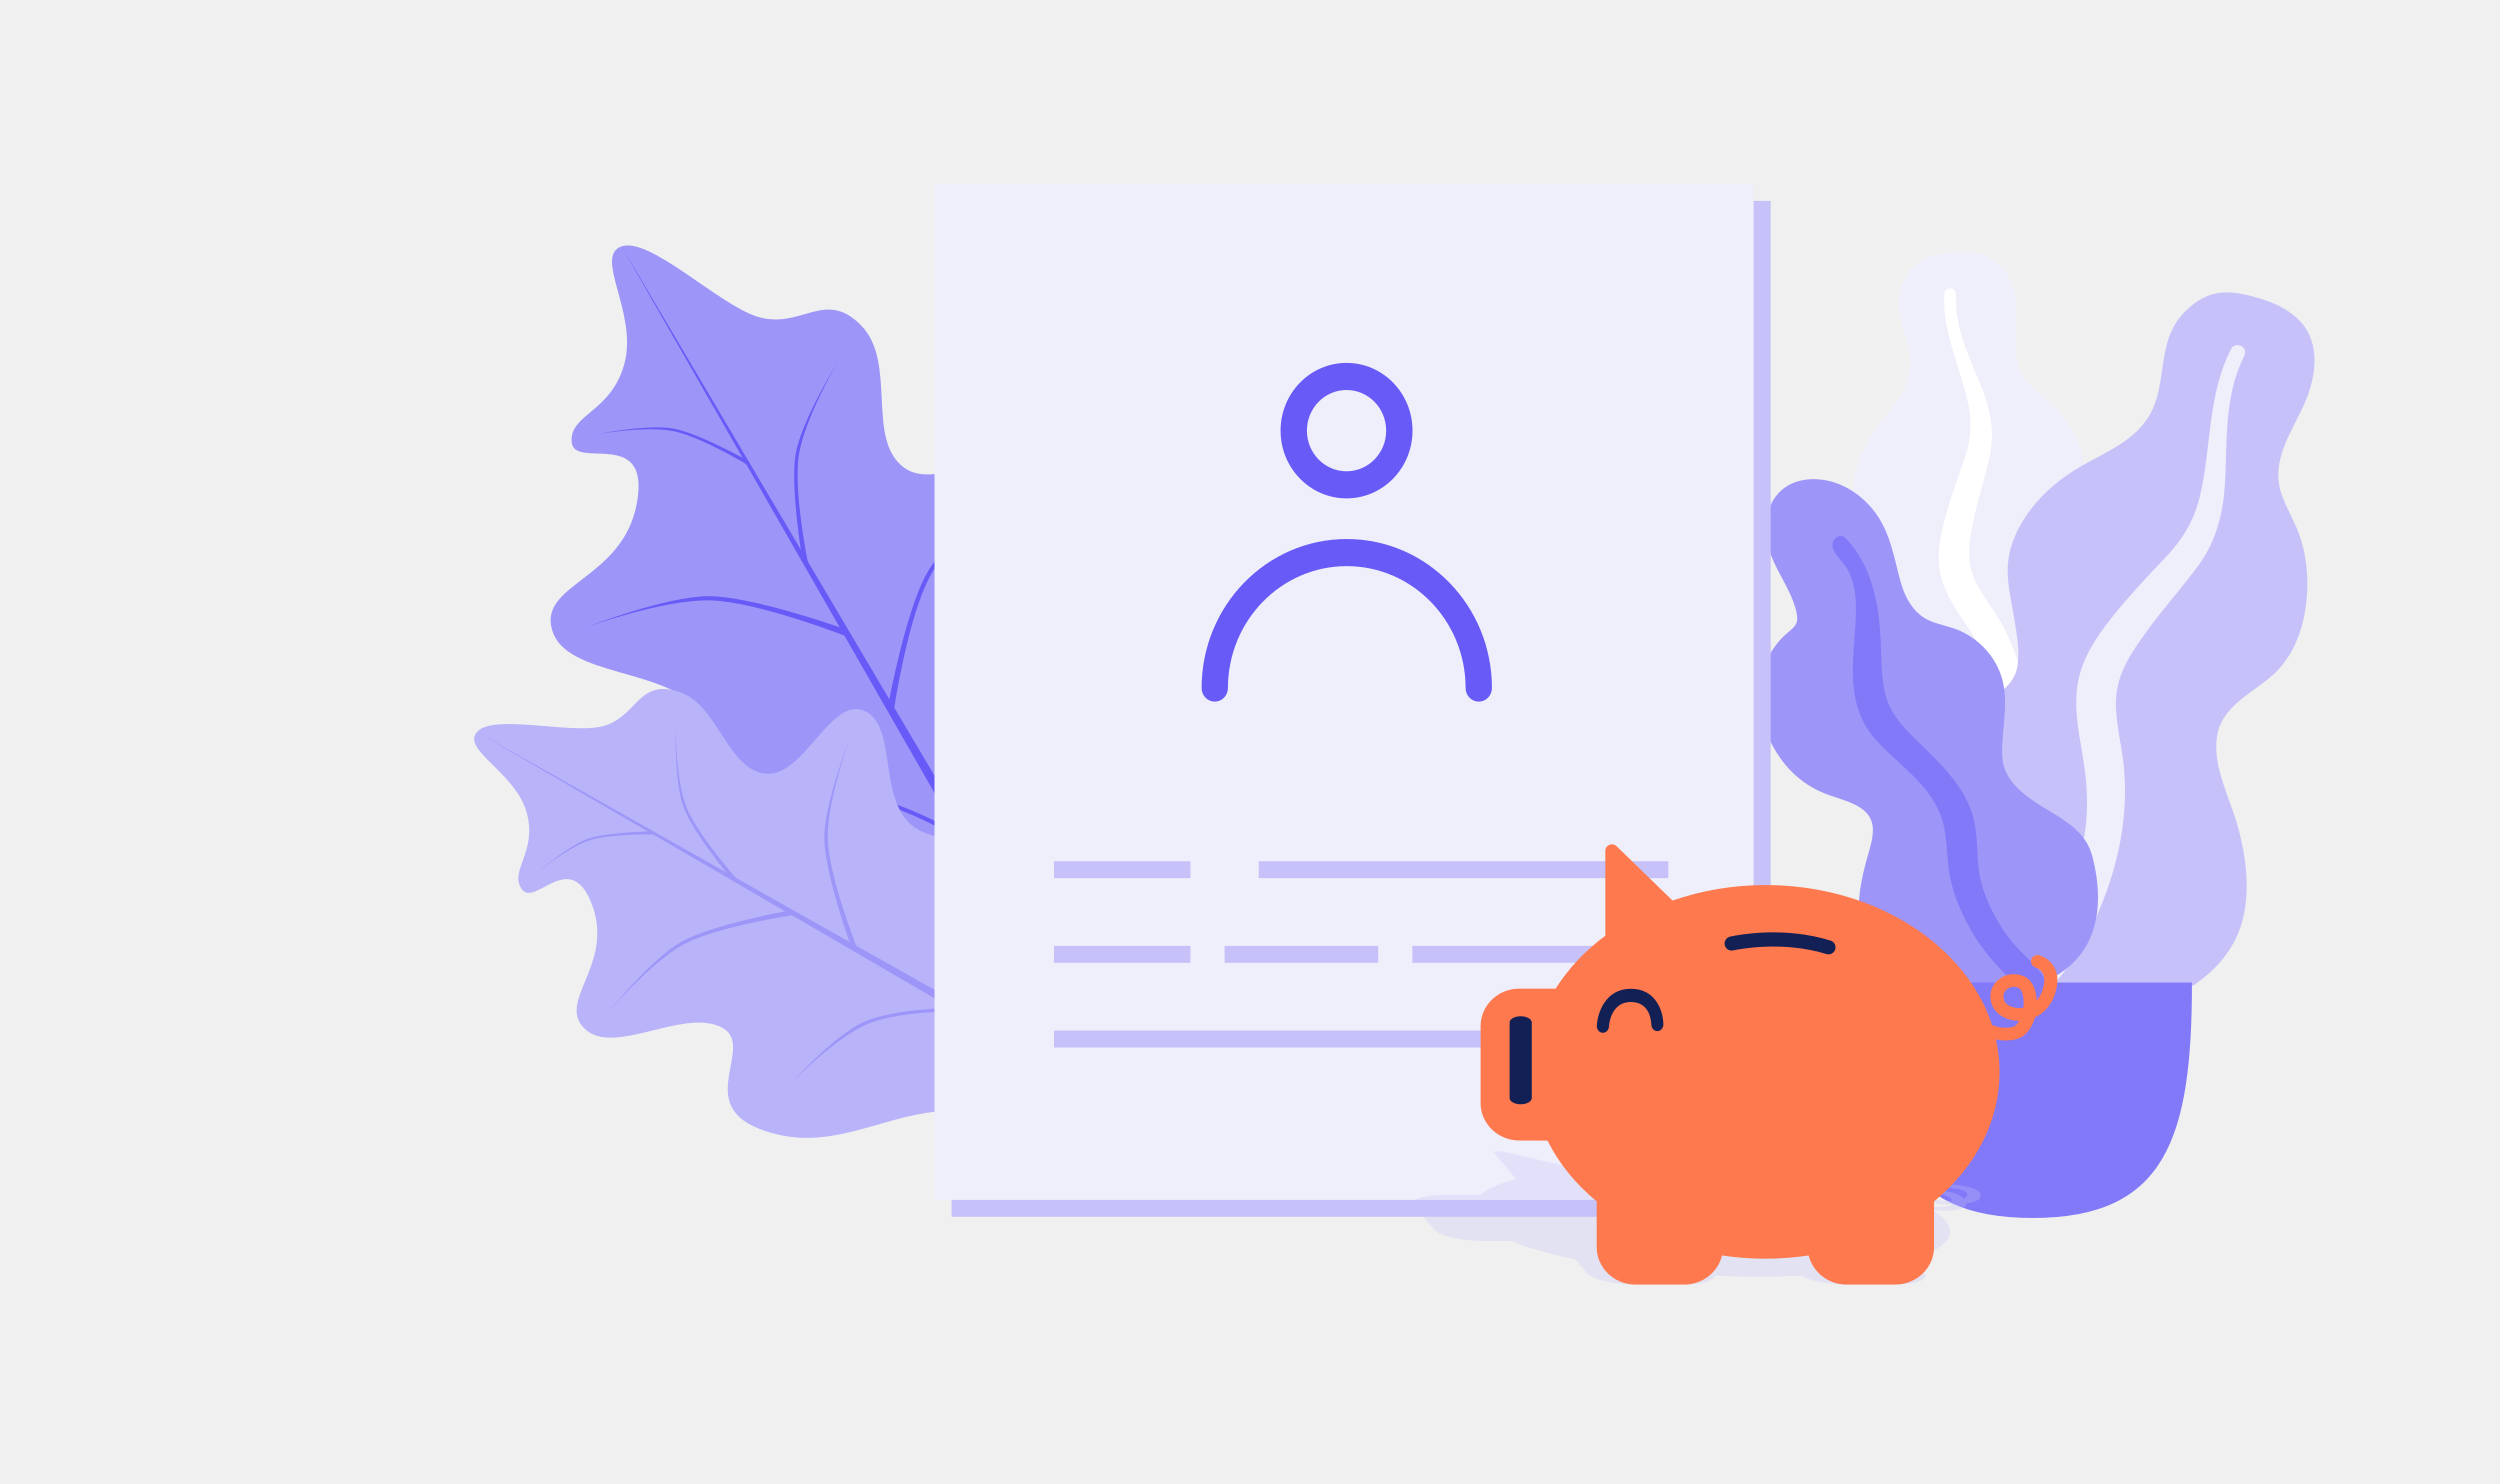
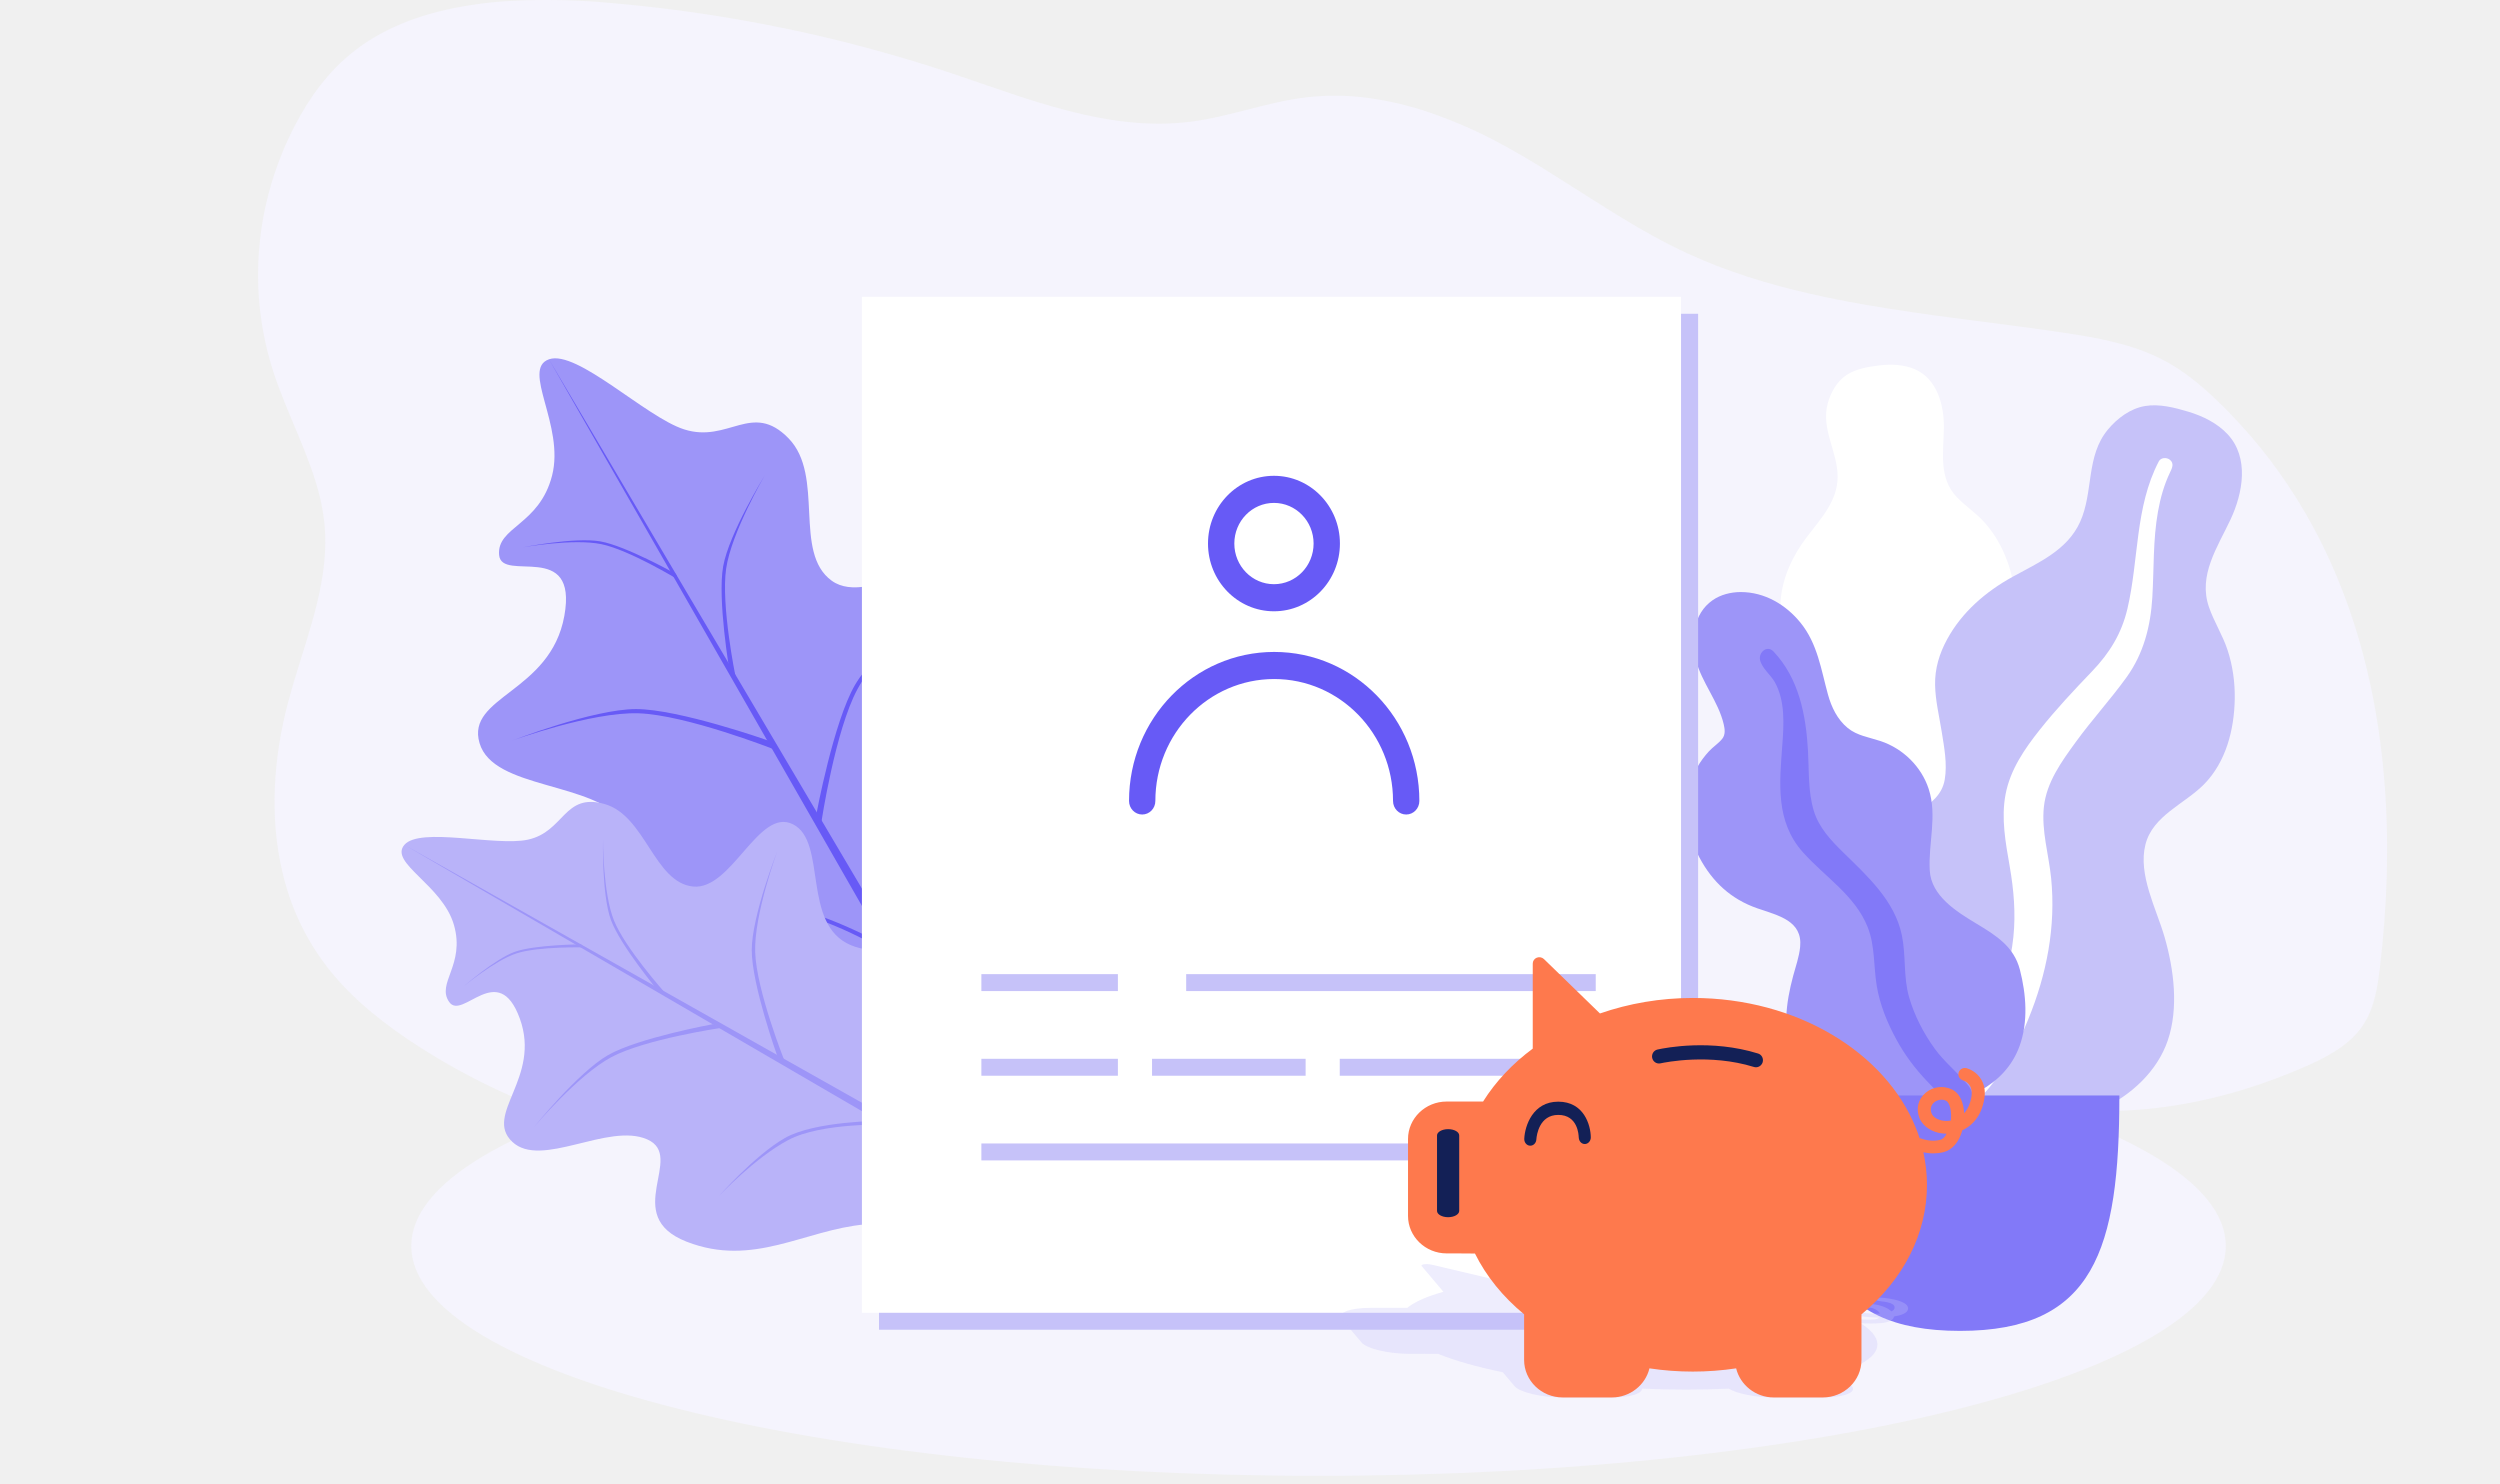
<svg xmlns="http://www.w3.org/2000/svg" width="310" height="184" viewBox="0 0 310 184" fill="none">
-   <path d="M242.046 31.311C243.497 31.135 245.046 31.197 246.396 31.766C249.265 32.977 250.081 36.346 250.042 39.084C249.999 42.031 249.369 45.25 251.624 47.624C252.661 48.716 253.95 49.551 254.968 50.663C256.055 51.851 256.909 53.211 257.54 54.67C258.7 57.352 259.27 60.505 258.209 63.317C257.275 65.793 254.925 68.029 255.433 70.844C255.962 73.782 258.943 76.028 260.806 78.216C262.915 80.692 264.856 83.856 265.175 87.103C265.481 90.215 264.118 93.362 262.026 95.715C257.846 100.415 251.563 102.719 245.228 102.705C242.539 102.699 239.493 102.578 237.172 101.142C236.455 100.698 236.076 100.2 235.65 99.507C235.268 98.887 234.763 98.483 234.178 98.043C232.893 97.079 231.966 95.778 231.374 94.322C229.075 88.668 230.912 81.672 234.13 76.651C234.893 75.462 235.517 74.317 235.146 72.899C234.76 71.419 233.81 70.084 232.97 68.811C232.139 67.554 231.191 66.354 230.542 64.995C229.863 63.57 229.671 62.079 229.791 60.52C230.017 57.592 231.289 54.89 233.09 52.535C234.824 50.267 236.861 48.097 236.866 45.125C236.871 41.975 234.751 39.173 235.654 35.97C236.028 34.644 236.779 33.284 237.989 32.489C239.149 31.726 240.682 31.477 242.046 31.311Z" fill="#EFEEFB" />
-   <path d="M241.101 36.347C241.128 35.924 241.633 35.67 242.03 35.781C242.554 35.926 242.544 36.412 242.53 36.845C242.487 38.175 242.681 39.468 243.003 40.759C243.672 43.443 244.908 45.916 245.888 48.495C246.866 51.071 247.326 53.73 246.752 56.456C246.21 59.026 245.36 61.53 244.806 64.103C244.318 66.372 243.799 68.763 244.542 71.026C245.258 73.203 246.839 74.977 247.978 76.945C250.336 81.019 251.382 85.538 251.522 90.189C251.586 92.349 251.528 94.528 251.024 96.646C250.734 97.866 250.344 99.514 249.292 100.356C248.807 100.745 247.977 100.879 247.569 100.304C247.186 99.764 247.522 98.93 247.644 98.355C248.171 95.866 248.277 93.323 248.151 90.796C248.028 88.349 247.737 85.905 246.962 83.568C246.243 81.398 245.15 79.45 243.863 77.552C242.552 75.619 241.19 73.681 240.648 71.389C240.098 69.062 240.545 66.694 241.143 64.411C241.775 61.997 242.603 59.652 243.459 57.303C244.293 55.014 244.589 52.848 244.128 50.452C243.219 45.719 240.783 41.276 241.101 36.347Z" fill="white" />
-   <path d="M280.36 37.054C282.156 37.596 283.939 38.47 285.22 39.841C287.941 42.756 287.106 47.161 285.604 50.379C283.986 53.842 281.535 57.324 282.917 61.297C283.552 63.124 284.62 64.779 285.222 66.62C285.866 68.587 286.144 70.636 286.108 72.689C286.043 76.459 285.033 80.482 282.293 83.26C279.88 85.706 275.935 87.135 275.033 90.727C274.092 94.475 276.393 98.671 277.415 102.222C278.571 106.24 279.165 110.987 277.812 114.992C276.515 118.83 273.243 121.847 269.538 123.548C262.135 126.946 253.54 126.423 246.117 123.131C242.966 121.733 239.458 120.016 237.5 117.118C236.895 116.222 236.716 115.437 236.584 114.398C236.466 113.466 236.088 112.727 235.636 111.906C234.643 110.1 234.246 108.083 234.326 106.055C234.638 98.18 240.514 90.857 246.959 86.582C248.486 85.569 249.827 84.538 250.147 82.67C250.481 80.719 250.076 78.649 249.768 76.71C249.463 74.794 248.989 72.885 248.951 70.942C248.911 68.906 249.48 67.043 250.45 65.262C252.272 61.916 255.201 59.378 258.566 57.524C261.807 55.738 265.35 54.224 266.936 50.712C268.618 46.99 267.622 42.58 270.385 39.26C271.528 37.885 273.133 36.664 274.975 36.349C276.742 36.047 278.671 36.544 280.36 37.054Z" fill="#C6C2F9" />
-   <path d="M276.693 43.209C276.947 42.722 277.672 42.685 278.078 43.023C278.613 43.468 278.346 44.038 278.101 44.543C277.351 46.097 276.896 47.729 276.592 49.425C275.959 52.952 276.102 56.525 275.888 60.088C275.675 63.649 274.81 67.038 272.702 69.967C270.715 72.728 268.401 75.25 266.397 78.009C264.631 80.441 262.763 83.003 262.44 86.07C262.129 89.021 263.043 91.945 263.338 94.869C263.947 100.921 262.789 106.818 260.501 112.398C259.439 114.99 258.222 117.54 256.516 119.786C255.533 121.079 254.209 122.828 252.535 123.278C251.763 123.485 250.723 123.212 250.548 122.318C250.385 121.48 251.218 120.666 251.663 120.049C253.591 117.376 255.055 114.42 256.239 111.362C257.386 108.4 258.334 105.354 258.659 102.183C258.961 99.239 258.71 96.362 258.206 93.445C257.692 90.472 257.12 87.468 257.695 84.472C258.278 81.429 260.049 78.858 261.951 76.466C263.962 73.936 266.167 71.59 268.406 69.254C270.588 66.978 272.075 64.567 272.799 61.49C274.23 55.411 273.724 48.881 276.693 43.209Z" fill="#EFEEFB" />
-   <path d="M224.846 59.414C227.832 59.414 230.457 60.987 232.266 63.218C234.383 65.831 234.811 69.022 235.671 72.136C236.099 73.685 236.834 75.224 238.124 76.276C239.297 77.234 240.786 77.425 242.19 77.893C244.996 78.828 247.261 81.08 248.156 83.828C249.248 87.18 248.091 90.56 248.29 93.957C248.473 97.077 251.569 99.023 254.059 100.519C256.515 101.993 258.727 103.374 259.467 106.247C260.251 109.294 260.514 112.694 259.428 115.704C257.619 120.716 252.326 122.923 247.211 123.265C242.57 123.575 236.733 123.088 233.247 119.74C231.161 117.736 230.406 114.934 230.5 112.146C230.558 110.413 230.904 108.695 231.35 107.02C231.667 105.833 232.095 104.65 232.217 103.424C232.541 100.159 229.505 99.532 226.92 98.636C223.636 97.497 221.337 95.346 219.739 92.348C218.25 89.558 217.625 86.425 218.518 83.352C218.973 81.783 219.8 80.36 220.922 79.149C221.415 78.616 222.111 78.172 222.556 77.612C222.972 77.089 222.882 76.412 222.738 75.799C222.076 72.971 220.011 70.628 219.273 67.805C218.606 65.256 219 62.084 221.345 60.44C222.358 59.729 223.608 59.422 224.846 59.414Z" fill="#9D95F8" />
-   <path d="M228.913 66.784C232.078 70.134 232.938 74.679 233.191 79.085C233.332 81.555 233.185 84.16 233.915 86.556C234.54 88.607 236.005 90.175 237.515 91.656C240.555 94.639 243.945 97.671 244.834 101.987C245.356 104.521 245.004 107.137 245.725 109.642C246.38 111.919 247.534 114.157 248.938 116.08C250.068 117.628 251.54 118.814 252.776 120.257C253.153 120.698 253.693 121.347 253.537 121.969C253.355 122.697 252.421 122.928 251.759 122.813C250.214 122.546 248.914 121.081 247.904 120.015C246.427 118.457 245.172 116.781 244.152 114.901C243.019 112.813 242.107 110.598 241.718 108.256C241.314 105.826 241.515 103.293 240.592 100.961C239.038 97.037 235.27 94.722 232.546 91.663C229.152 87.852 229.658 83.109 230.005 78.421C230.196 75.845 230.386 72.936 229.076 70.584C228.576 69.686 227.461 68.849 227.246 67.828C227.049 66.893 228.124 65.948 228.913 66.784Z" fill="#8279F8" />
-   <path d="M232.289 121.834C232.289 140.992 235.436 151.03 252.046 151.03C268.656 151.03 271.802 140.992 271.802 121.834H232.289Z" fill="#8279F8" />
-   <path d="M133.528 124.541C138.768 113.019 143.596 91.512 142.352 84.567C141.109 77.623 133.613 84.354 128.585 77.829C123.557 71.303 133.423 62.363 130.229 57.386C127.034 52.41 116.965 61.519 112.128 58.005C107.292 54.492 111.312 44.998 106.778 40.35C102.245 35.703 99.324 41.001 93.825 39.24C89.062 37.714 80.555 29.337 77.078 30.552C73.6 31.767 79.04 38.764 77.461 44.958C75.881 51.152 70.585 51.312 70.89 54.816C71.195 58.321 80.697 52.849 78.978 62.371C77.259 71.893 66.75 72.327 68.464 78.144C70.178 83.962 82.691 82.83 86.551 88.078C90.411 93.325 77.044 96.128 83.888 104.653C90.733 113.178 100.446 112.03 108.903 115.917C116.281 119.309 121.011 125.078 130.885 126.055C131.515 126.117 133.261 125.128 133.528 124.541Z" fill="#9D95F8" />
-   <path d="M136.269 88.073C136.269 88.073 130.369 93.498 127.606 98.619C124.843 103.741 125.769 113.631 125.769 113.631L125.16 112.584C125.16 112.584 124.641 102.663 127.301 98.096C129.962 93.529 136.269 88.073 136.269 88.073Z" fill="#675AF6" />
-   <path d="M91.672 101.058C91.672 101.058 99.358 98.7 105.209 98.887C111.06 99.073 119.758 104.511 119.758 104.511L119.149 103.464C119.149 103.464 110.221 98.361 104.905 98.363C99.588 98.366 91.672 101.058 91.672 101.058Z" fill="#675AF6" />
-   <path d="M126.102 59.698C126.102 59.698 118.087 66.334 115.325 71.456C112.562 76.577 110.845 87.981 110.845 87.981L110.235 86.934C110.235 86.934 112.359 75.499 115.02 70.932C117.68 66.365 126.102 59.698 126.102 59.698Z" fill="#675AF6" />
-   <path d="M72.519 77.831C72.519 77.831 82.319 74.262 88.171 74.449C94.022 74.635 104.834 78.862 104.834 78.862L104.224 77.815C104.224 77.815 93.182 73.922 87.866 73.925C82.55 73.928 72.519 77.831 72.519 77.831Z" fill="#675AF6" />
-   <path d="M103.815 44.979C103.815 44.979 99.693 52.011 99.04 56.526C98.387 61.041 100.21 69.913 100.21 69.913L99.477 69.302C99.477 69.302 97.946 60.299 98.673 56.22C99.401 52.142 103.815 44.979 103.815 44.979Z" fill="#675AF6" />
-   <path d="M73.856 53.864C73.856 53.864 80.093 52.754 83.571 53.477C87.049 54.2 93.062 57.858 93.062 57.858L92.809 57.168C92.809 57.168 86.622 53.686 83.445 53.132C80.266 52.578 73.856 53.864 73.856 53.864Z" fill="#675AF6" />
-   <path d="M77.07 30.556L143.636 143.126L142.05 144.034L77.07 30.556Z" fill="#675AF6" />
-   <path d="M137.061 133.979C136.035 123.796 130.646 106.78 126.942 102.411C123.237 98.041 120.728 105.771 114.541 103.215C108.354 100.66 111.624 90.43 107.354 88.224C103.085 86.018 99.741 96.448 94.917 95.928C90.093 95.407 89.039 87.137 83.965 85.699C78.891 84.261 79.004 89.149 74.431 90.123C70.469 90.966 61.088 88.509 59.146 90.758C57.204 93.006 63.872 95.727 65.291 100.704C66.71 105.68 63.062 107.92 64.706 110.254C66.349 112.589 70.778 104.937 73.457 112.302C76.136 119.668 68.946 124.193 72.521 127.583C76.096 130.973 84.406 125.154 89.253 127.283C94.1 129.411 85.872 136.745 94.148 139.973C102.424 143.2 108.765 138.494 116.28 137.823C122.836 137.237 128.505 139.382 135.826 136.101C136.293 135.892 137.114 134.497 137.061 133.979Z" fill="#B9B3F9" />
-   <path d="M124.106 107.309C124.106 107.309 122.182 113.482 122.334 118.182C122.486 122.882 127.17 129.444 127.17 129.444L126.315 128.955C126.315 128.955 121.905 122.208 121.907 117.937C121.909 113.667 124.106 107.309 124.106 107.309Z" fill="#9D95F8" />
-   <path d="M98.137 134.324C98.137 134.324 102.563 129.584 106.742 127.365C110.92 125.146 119.236 125.465 119.236 125.465L118.381 124.975C118.381 124.975 110.04 124.983 106.315 127.12C102.589 129.257 98.137 134.324 98.137 134.324Z" fill="#9D95F8" />
-   <path d="M105.403 91.499C105.403 91.499 102.491 99.371 102.643 104.071C102.796 108.771 106.244 117.456 106.244 117.456L105.39 116.967C105.39 116.967 102.214 108.097 102.216 103.827C102.219 99.556 105.403 91.499 105.403 91.499Z" fill="#9D95F8" />
-   <path d="M75.235 125.732C75.235 125.732 80.649 119.294 84.828 117.075C89.006 114.856 98.309 113.477 98.309 113.477L97.455 112.987C97.455 112.987 88.126 114.694 84.4 116.831C80.674 118.968 75.235 125.732 75.235 125.732Z" fill="#9D95F8" />
-   <path d="M83.774 90.131C83.774 90.131 83.752 96.717 85.136 100.144C86.521 103.572 91.418 109.06 91.418 109.06L90.654 108.927C90.654 108.927 85.909 103.229 84.755 100.078C83.601 96.926 83.774 90.131 83.774 90.131Z" fill="#9D95F8" />
-   <path d="M66.395 108.393C66.395 108.393 70.315 105.109 73.048 104.22C75.781 103.33 81.489 103.479 81.489 103.479L81.03 103.097C81.03 103.097 75.272 103.141 72.819 104.029C70.365 104.917 66.395 108.393 66.395 108.393Z" fill="#9D95F8" />
-   <path d="M59.141 90.761L151.727 142.946L150.986 144.22L59.141 90.761Z" fill="#9D95F8" />
-   <path fill-rule="evenodd" clip-rule="evenodd" d="M117.996 24.907H219.566V150.886H117.996V24.907Z" fill="#C6C2F9" />
-   <rect x="115.879" y="22.807" width="101.57" height="125.979" fill="#EFEEFB" />
-   <rect x="130.691" y="127.79" width="71.945" height="2.1" fill="#C6C2F9" />
-   <path fill-rule="evenodd" clip-rule="evenodd" d="M175.129 117.291H202.637V119.391H175.129V117.291Z" fill="#C6C2F9" />
-   <rect x="151.852" y="117.291" width="19.044" height="2.1" fill="#C6C2F9" />
-   <rect x="130.691" y="117.291" width="16.928" height="2.1" fill="#C6C2F9" />
-   <rect x="156.086" y="106.793" width="50.785" height="2.1" fill="#C6C2F9" />
-   <rect x="130.691" y="106.793" width="16.928" height="2.1" fill="#C6C2F9" />
-   <path fill-rule="evenodd" clip-rule="evenodd" d="M167 66.84C176.94 66.84 185 75.113 185 85.32C185 86.248 184.269 87 183.368 87C182.467 87 181.736 86.248 181.736 85.32C181.736 76.971 175.14 70.2 167 70.2C158.86 70.2 152.264 76.971 152.264 85.32C152.264 86.248 151.533 87 150.632 87C149.731 87 149 86.248 149 85.32C149 75.113 157.06 66.84 167 66.84Z" fill="#675AF6" />
-   <path fill-rule="evenodd" clip-rule="evenodd" d="M166.971 45C162.455 45 158.792 48.76 158.792 53.4C158.792 58.041 162.455 61.8 166.971 61.8C171.487 61.8 175.15 58.041 175.15 53.4C175.15 48.76 171.487 45 166.971 45ZM166.971 48.36C169.687 48.36 171.886 50.618 171.886 53.4C171.886 56.183 169.687 58.44 166.971 58.44C164.255 58.44 162.056 56.183 162.056 53.4C162.056 50.618 164.255 48.36 166.971 48.36Z" fill="#675AF6" />
-   <path opacity="0.3" fill-rule="evenodd" clip-rule="evenodd" d="M242.422 146.92C242.631 146.938 243.777 147.037 244.658 147.371C245.419 147.658 245.716 148.018 245.566 148.445C245.403 148.858 244.71 149.113 243.843 149.249C243.823 149.686 243.227 149.989 242.194 150.073C241.79 150.104 241.38 150.118 240.975 150.118C240.544 150.118 240.125 150.101 239.715 150.077C240.334 150.474 240.841 150.882 241.192 151.297C242.737 153.125 241.315 154.85 237.182 156.163L238.63 157.876C239.285 158.652 237.67 159.284 235.032 159.284H228.93C226.698 159.284 224.378 158.814 223.356 158.191C219.931 158.354 216.295 158.354 212.604 158.191C212.643 158.814 211.117 159.284 208.878 159.284H202.775C200.138 159.284 197.453 158.652 196.797 157.876L195.349 156.163C192.133 155.497 189.44 154.731 187.324 153.879L185.105 153.874H183.807C181.169 153.874 178.484 153.242 177.829 152.466L175.388 149.579C174.733 148.803 176.348 148.171 178.986 148.171H183.506C184.433 147.414 185.968 146.744 187.985 146.183L185.284 142.987C185.203 142.892 185.332 142.803 185.602 142.768C185.872 142.732 186.237 142.751 186.531 142.82L195.204 144.863C198.472 144.486 202.201 144.281 206.226 144.281C219.154 144.281 231.868 146.333 238.007 149.161C238.284 149.288 238.546 149.414 238.792 149.543C239.565 149.622 240.547 149.679 241.397 149.61C241.693 149.586 241.915 149.502 241.997 149.378C240.666 149.378 239.342 149.204 238.511 148.932C238.376 148.887 238.248 148.841 238.141 148.791C237.38 148.438 237.371 148.073 238.127 147.834C238.838 147.61 240.034 147.564 241.177 147.708C241.214 147.713 241.251 147.717 241.287 147.721C241.34 147.728 241.391 147.734 241.441 147.741C242.456 147.896 243.159 148.247 243.53 148.61C243.711 148.526 243.847 148.419 243.901 148.28C244.006 147.992 243.845 147.753 243.417 147.593C242.988 147.431 242.394 147.381 242.386 147.381C242.248 147.371 242.116 147.35 242.007 147.326C241.739 147.269 241.551 147.18 241.555 147.09C241.56 146.961 241.934 146.884 242.4 146.918C242.406 146.918 242.413 146.919 242.422 146.92ZM240.285 148.101C239.944 148.101 239.653 148.141 239.475 148.198C239.341 148.241 239.08 148.356 239.359 148.542C239.396 148.566 239.442 148.592 239.507 148.621C239.867 148.788 240.741 148.9 241.618 148.9C241.632 148.9 241.647 148.899 241.663 148.899C241.775 148.897 241.932 148.894 242.115 148.883C241.938 148.521 241.39 148.218 240.952 148.151C240.727 148.115 240.512 148.101 240.309 148.101H240.285Z" fill="#C6C2F9" />
-   <path fill-rule="evenodd" clip-rule="evenodd" d="M252.875 118.46C253.069 118.52 254.13 118.848 254.729 119.951C255.249 120.897 255.241 122.086 254.729 123.497C254.218 124.86 253.309 125.703 252.327 126.152C251.938 127.594 251.086 128.595 249.982 128.87C249.552 128.973 249.13 129.02 248.724 129.02C248.294 129.02 247.889 128.965 247.499 128.886C247.783 130.194 247.945 131.541 247.945 132.912C247.945 138.948 245.065 144.645 239.822 148.978V154.636C239.822 157.196 237.672 159.284 235.034 159.284H228.932C226.7 159.284 224.777 157.732 224.282 155.676C220.72 156.211 217.084 156.211 213.53 155.676C213.043 157.732 211.12 159.284 208.88 159.284H202.778C200.14 159.284 197.99 157.196 197.99 154.636V148.978C195.336 146.78 193.291 144.251 191.895 141.438C191.895 141.438 189.704 141.422 189.68 141.422H188.382C185.744 141.422 183.594 139.334 183.594 136.773V127.239C183.594 124.679 185.744 122.591 188.382 122.591H192.902C194.468 120.093 196.57 117.879 199.061 116.027V105.477C199.061 105.162 199.264 104.87 199.564 104.752C199.864 104.634 200.213 104.697 200.449 104.925L207.395 111.67C210.982 110.425 214.885 109.747 218.91 109.747C231.837 109.747 242.817 116.524 246.566 125.861C246.736 126.278 246.89 126.696 247.028 127.121C247.734 127.381 248.668 127.57 249.576 127.342C249.893 127.263 250.185 126.987 250.372 126.578C249.041 126.578 247.864 126.002 247.264 125.104C247.166 124.954 247.077 124.805 247.012 124.639C246.55 123.473 246.85 122.268 247.807 121.48C248.708 120.739 249.942 120.589 250.964 121.062C250.997 121.078 251.03 121.093 251.063 121.107C251.11 121.128 251.156 121.149 251.199 121.172C252.084 121.684 252.49 122.843 252.555 124.04C252.806 123.765 253.033 123.41 253.204 122.953C253.553 122 253.593 121.212 253.301 120.684C253.009 120.148 252.457 119.983 252.449 119.983C252.319 119.951 252.206 119.88 252.116 119.801C251.897 119.612 251.784 119.321 251.865 119.021C251.978 118.596 252.417 118.344 252.855 118.454C252.86 118.456 252.867 118.458 252.875 118.46ZM249.739 122.362C249.398 122.362 249.074 122.496 248.847 122.685C248.676 122.827 248.319 123.205 248.441 123.819C248.457 123.898 248.481 123.985 248.522 124.079C248.741 124.631 249.52 125.001 250.397 125.001C250.411 125 250.426 124.999 250.443 124.998C250.556 124.991 250.716 124.981 250.908 124.946C251.038 123.749 250.745 122.748 250.364 122.527C250.169 122.409 249.966 122.362 249.764 122.362H249.739Z" fill="#FE794D" />
-   <path fill-rule="evenodd" clip-rule="evenodd" d="M202.221 122.607C199.066 122.607 198.084 125.609 198.009 127.2C197.986 127.654 198.301 128.041 198.713 128.066C198.728 128.066 198.743 128.066 198.758 128.066C199.156 128.066 199.485 127.728 199.508 127.283C199.508 127.274 199.508 127.25 199.515 127.217C199.553 126.763 199.868 124.248 202.228 124.248C204.664 124.248 204.754 126.747 204.761 127.035C204.761 127.043 204.769 127.052 204.769 127.06C204.784 127.505 205.106 127.86 205.511 127.86C205.923 127.86 206.26 127.489 206.26 127.035C206.245 125.501 205.406 122.607 202.221 122.607Z" fill="#132056" />
-   <path fill-rule="evenodd" clip-rule="evenodd" d="M188.567 126.015C187.81 126.015 187.191 126.366 187.191 126.795V136.153C187.191 136.582 187.81 136.933 188.567 136.933C189.323 136.933 189.942 136.582 189.942 136.153V126.795C189.942 126.366 189.337 126.015 188.567 126.015Z" fill="#132056" />
-   <path fill-rule="evenodd" clip-rule="evenodd" d="M214.9 117.854C215.51 117.723 220.998 116.602 226.495 118.306C226.58 118.332 226.666 118.341 226.744 118.341C227.113 118.341 227.448 118.097 227.568 117.723C227.706 117.262 227.456 116.775 227.001 116.636C221.204 114.836 215.596 115.906 214.531 116.141C214.067 116.245 213.775 116.706 213.869 117.175C213.972 117.662 214.436 117.958 214.9 117.854Z" fill="#132056" />
+   <mask id="mask0" mask-type="alpha" maskUnits="userSpaceOnUse" x="0" y="0" width="310" height="184">
+     <rect width="310" height="184" fill="#C4C4C4" />
+   </mask>
+   <g mask="url(#mask0)">
+     <path d="M293.958 85.035C293.908 84.809 293.861 84.583 293.807 84.36C292.104 76.677 289.32 69.274 285.182 62.476C285.044 62.25 284.906 62.024 284.766 61.798C282.037 57.423 278.772 53.392 275.043 49.793C272.981 47.802 270.733 45.91 268.058 44.546C264.312 42.631 259.932 41.854 255.627 41.219C251.156 40.556 246.622 40.003 242.102 39.406C240.496 39.197 238.899 38.977 237.312 38.743C232.944 38.111 228.608 37.379 224.376 36.409C219.144 35.213 214.074 33.646 209.283 31.442C208.901 31.272 208.522 31.093 208.149 30.903C207.775 30.72 207.398 30.535 207.03 30.347C206.661 30.159 206.297 29.971 205.936 29.778C205.749 29.679 205.563 29.58 205.378 29.476C205.194 29.372 205.012 29.28 204.833 29.179C204.293 28.884 203.763 28.582 203.234 28.277L203.213 28.264C202.862 28.064 202.517 27.858 202.174 27.652C200.217 26.489 198.3 25.275 196.384 24.054L195.179 23.292L193.313 22.111C192.949 21.88 192.578 21.649 192.212 21.42C191.952 21.253 191.693 21.085 191.409 20.912C190.049 20.074 188.67 19.251 187.255 18.466C186.92 18.279 186.583 18.091 186.243 17.908C183.384 16.348 180.394 15.029 177.306 13.966L177.264 13.951C175.711 13.421 174.126 12.983 172.518 12.641C171.591 12.443 170.662 12.28 169.722 12.155C167.209 11.807 164.662 11.772 162.14 12.051C157.189 12.613 152.549 14.472 147.6 15.099C137.412 16.369 127.517 12.277 117.936 9.072C115.58 8.285 113.207 7.548 110.817 6.86C109.228 6.401 107.634 5.966 106.026 5.547C96.18 3.003 86.13 1.279 75.986 0.394C71.745 -0.012 67.479 -0.105 63.224 0.118C61.607 0.214 60.008 0.372 58.437 0.626C53.062 1.438 48.051 3.142 44.006 6.264C40.693 8.826 38.322 12.166 36.518 15.66C34.67 19.226 33.366 23.037 32.647 26.972C32.548 27.508 32.459 28.046 32.387 28.584C32.257 29.505 32.16 30.432 32.096 31.363C31.747 36.326 32.353 41.31 33.882 46.054C35.596 51.367 38.452 56.467 39.709 61.821C39.761 62.047 39.81 62.273 39.857 62.499C40.028 63.312 40.156 64.133 40.238 64.96C40.88 71.537 38.421 77.95 36.492 84.383C36.424 84.606 36.357 84.832 36.292 85.058C36.084 85.773 35.885 86.486 35.695 87.199C33.908 94 33.412 101.281 35.004 108.07C35.053 108.296 35.113 108.522 35.17 108.745C36.236 113.036 38.239 117.051 41.043 120.511C44.024 124.169 47.937 127.214 52.117 129.888C54.154 131.191 56.261 132.41 58.437 133.542C59.995 134.355 61.59 135.125 63.224 135.851C76.323 141.692 91.266 144.544 106.042 143.914C106.821 143.881 107.6 143.841 108.379 143.785C109.158 143.729 110.009 143.663 110.825 143.589C120.343 142.685 129.604 140.503 138.801 138.119C141.883 137.319 144.96 136.498 148.034 135.693C149.402 135.338 150.768 134.982 152.136 134.637C158.837 132.943 165.637 131.409 172.523 130.264C174.117 129.994 175.713 129.749 177.311 129.527C182.858 128.73 188.45 128.266 194.055 128.138C196.234 128.096 198.415 128.114 200.596 128.194C201.696 128.233 202.798 128.291 203.901 128.369C215.286 129.154 226.29 131.78 237.312 134.233C238.906 134.589 240.503 134.939 242.102 135.285C244.2 135.737 246.298 136.173 248.406 136.577C261.526 139.099 273.22 137.649 285.418 132.445C288.191 131.264 290.961 129.837 292.659 127.62C294.357 125.403 294.783 122.68 295.1 120.052C295.549 116.308 295.843 112.517 295.954 108.705C295.954 108.481 295.954 108.255 295.97 108.029C296.146 100.329 295.56 92.555 293.958 85.035Z" fill="#F5F4FD" />
+     <ellipse cx="163.5" cy="154.5" rx="112.5" ry="28.5" fill="#F5F4FD" />
+     <path d="M233.046 45.311C234.497 45.135 236.046 45.197 237.396 45.766C240.265 46.977 241.081 50.346 241.042 53.084C240.999 56.031 240.369 59.25 242.624 61.624C243.661 62.716 244.95 63.551 245.968 64.663C247.055 65.851 247.909 67.21 248.54 68.67C249.7 71.352 250.27 74.504 249.209 77.317C248.275 79.793 245.925 82.029 246.433 84.844C246.962 87.782 249.943 90.028 251.806 92.216C253.915 94.692 255.856 97.856 256.175 101.103C256.481 104.215 255.118 107.362 253.026 109.715C248.846 114.415 242.563 116.719 236.228 116.705C233.539 116.699 230.493 116.578 228.172 115.142C227.455 114.698 227.076 114.2 226.65 113.507C226.268 112.887 225.763 112.483 225.178 112.043C223.893 111.078 222.966 109.778 222.374 108.322C220.075 102.668 221.912 95.672 225.13 90.651C225.893 89.462 226.517 88.317 226.146 86.899C225.76 85.419 224.81 84.084 223.97 82.811C223.139 81.554 222.191 80.354 221.542 78.995C220.863 77.57 220.671 76.079 220.791 74.52C221.017 71.592 222.289 68.89 224.09 66.535C225.824 64.267 227.861 62.097 227.866 59.125C227.871 55.975 225.751 53.173 226.654 49.97C227.028 48.644 227.779 47.284 228.989 46.489C230.149 45.726 231.682 45.477 233.046 45.311Z" fill="white" />
+     <path d="M232.101 50.347C232.128 49.924 232.633 49.67 233.03 49.781C233.554 49.926 233.544 50.412 233.53 50.845C233.487 52.175 233.681 53.468 234.003 54.759C234.672 57.443 235.908 59.916 236.888 62.495C237.866 65.071 238.326 67.731 237.752 70.456C237.21 73.026 236.36 75.53 235.806 78.103C235.318 80.372 234.799 82.763 235.542 85.026C236.258 87.203 237.839 88.977 238.978 90.945C241.336 95.019 242.382 99.538 242.522 104.189C242.586 106.349 242.528 108.528 242.024 110.646C241.734 111.866 241.344 113.514 240.292 114.356C239.807 114.745 238.977 114.879 238.569 114.304C238.186 113.765 238.522 112.93 238.644 112.355C239.171 109.866 239.277 107.323 239.151 104.796C239.028 102.349 238.737 99.905 237.962 97.568C237.243 95.398 236.15 93.45 234.863 91.552C233.552 89.619 232.19 87.681 231.648 85.389C231.098 83.062 231.545 80.694 232.143 78.411C232.775 75.997 233.603 73.652 234.459 71.302C235.293 69.013 235.589 66.848 235.128 64.452C234.219 59.719 231.783 55.276 232.101 50.347Z" fill="white" />
+     <path d="M271.36 51.054C273.156 51.596 274.939 52.47 276.22 53.841C278.941 56.756 278.106 61.161 276.604 64.379C274.986 67.842 272.535 71.324 273.917 75.297C274.552 77.124 275.62 78.779 276.222 80.62C276.866 82.587 277.144 84.636 277.108 86.689C277.043 90.459 276.033 94.482 273.293 97.26C270.88 99.706 266.935 101.135 266.033 104.727C265.092 108.475 267.393 112.671 268.415 116.222C269.571 120.24 270.165 124.987 268.812 128.992C267.515 132.83 264.243 135.847 260.538 137.548C253.135 140.946 244.54 140.423 237.117 137.131C233.966 135.733 230.458 134.016 228.5 131.118C227.895 130.222 227.716 129.437 227.584 128.398C227.466 127.466 227.088 126.727 226.636 125.906C225.643 124.1 225.246 122.083 225.326 120.055C225.638 112.18 231.514 104.857 237.959 100.582C239.486 99.569 240.827 98.538 241.147 96.67C241.481 94.719 241.076 92.649 240.768 90.71C240.463 88.794 239.989 86.885 239.951 84.942C239.911 82.906 240.48 81.043 241.45 79.262C243.272 75.916 246.201 73.378 249.566 71.524C252.807 69.738 256.35 68.225 257.936 64.712C259.618 60.99 258.622 56.58 261.385 53.26C262.528 51.885 264.133 50.664 265.975 50.349C267.742 50.047 269.671 50.544 271.36 51.054Z" fill="#C6C2F9" />
+     <path d="M267.693 57.209C267.947 56.722 268.672 56.685 269.078 57.023C269.613 57.468 269.346 58.038 269.101 58.543C268.351 60.097 267.896 61.729 267.592 63.425C266.959 66.952 267.102 70.525 266.888 74.088C266.675 77.649 265.81 81.038 263.702 83.967C261.715 86.728 259.401 89.25 257.397 92.009C255.631 94.441 253.763 97.003 253.44 100.069C253.129 103.021 254.043 105.945 254.338 108.869C254.947 114.921 253.789 120.818 251.501 126.398C250.439 128.99 249.222 131.54 247.516 133.786C246.533 135.079 245.209 136.828 243.535 137.278C242.763 137.485 241.723 137.212 241.548 136.318C241.385 135.48 242.218 134.666 242.663 134.049C244.591 131.376 246.055 128.42 247.239 125.362C248.386 122.4 249.334 119.354 249.659 116.183C249.961 113.239 249.71 110.362 249.206 107.445C248.692 104.472 248.12 101.468 248.695 98.472C249.278 95.429 251.049 92.858 252.951 90.466C254.962 87.936 257.167 85.59 259.406 83.254C261.588 80.978 263.075 78.567 263.799 75.49C265.23 69.411 264.724 62.881 267.693 57.209Z" fill="white" />
+     <path d="M215.846 73.414C218.832 73.414 221.457 74.987 223.266 77.219C225.383 79.831 225.811 83.022 226.671 86.136C227.099 87.685 227.834 89.224 229.124 90.276C230.297 91.234 231.786 91.425 233.19 91.893C235.996 92.828 238.261 95.08 239.156 97.828C240.248 101.18 239.091 104.56 239.29 107.957C239.473 111.077 242.569 113.023 245.059 114.519C247.515 115.993 249.727 117.374 250.467 120.247C251.251 123.294 251.514 126.694 250.428 129.704C248.619 134.716 243.326 136.923 238.211 137.265C233.57 137.575 227.733 137.088 224.247 133.74C222.161 131.736 221.406 128.934 221.5 126.146C221.558 124.413 221.904 122.695 222.35 121.02C222.667 119.833 223.095 118.65 223.217 117.424C223.541 114.159 220.505 113.532 217.92 112.636C214.636 111.497 212.337 109.346 210.739 106.348C209.25 103.558 208.625 100.425 209.518 97.352C209.973 95.783 210.8 94.36 211.922 93.149C212.415 92.616 213.111 92.172 213.556 91.612C213.972 91.089 213.882 90.412 213.738 89.799C213.076 86.971 211.011 84.628 210.273 81.805C209.606 79.256 210 76.084 212.345 74.44C213.358 73.729 214.608 73.422 215.846 73.414Z" fill="#9D95F8" />
+     <path d="M219.913 80.784C223.078 84.134 223.938 88.679 224.191 93.085C224.332 95.555 224.185 98.16 224.915 100.556C225.54 102.607 227.005 104.175 228.515 105.656C231.555 108.639 234.945 111.671 235.834 115.987C236.356 118.521 236.004 121.137 236.725 123.642C237.38 125.919 238.534 128.157 239.938 130.08C241.068 131.628 242.54 132.814 243.776 134.257C244.153 134.698 244.693 135.347 244.537 135.969C244.355 136.697 243.421 136.928 242.759 136.813C241.214 136.546 239.914 135.081 238.904 134.015C237.427 132.457 236.172 130.781 235.152 128.901C234.019 126.813 233.107 124.598 232.718 122.256C232.314 119.826 232.515 117.293 231.592 114.961C230.038 111.037 226.27 108.722 223.546 105.663C220.152 101.852 220.658 97.109 221.005 92.421C221.196 89.845 221.386 86.936 220.076 84.584C219.576 83.686 218.461 82.849 218.246 81.828C218.049 80.893 219.124 79.948 219.913 80.784Z" fill="#8279F8" />
+     <path d="M223.289 135.834C223.289 154.992 226.436 165.03 243.046 165.03C259.656 165.03 262.802 154.992 262.802 135.834H223.289Z" fill="#8279F8" />
+     <path d="M124.528 138.541C129.768 127.019 134.596 105.512 133.352 98.567C132.109 91.623 124.613 98.354 119.585 91.829C114.557 85.303 124.423 76.363 121.229 71.386C118.034 66.41 107.965 75.519 103.128 72.005C98.292 68.492 102.312 58.998 97.778 54.35C93.245 49.703 90.324 55.001 84.825 53.24C80.062 51.714 71.555 43.337 68.078 44.552C64.6 45.767 70.04 52.764 68.461 58.958C66.881 65.152 61.584 65.312 61.89 68.816C62.195 72.321 71.697 66.849 69.978 76.371C68.259 85.893 57.75 86.327 59.464 92.144C61.178 97.962 73.691 96.83 77.551 102.078C81.411 107.325 68.044 110.128 74.888 118.653C81.733 127.178 91.446 126.03 99.903 129.917C107.281 133.309 112.011 139.078 121.885 140.055C122.515 140.117 124.261 139.128 124.528 138.541Z" fill="#9D95F8" />
+     <path d="M127.269 102.073C127.269 102.073 121.369 107.498 118.606 112.619C115.843 117.741 116.769 127.631 116.769 127.631L116.16 126.584C116.16 126.584 115.641 116.663 118.301 112.096C120.962 107.529 127.269 102.073 127.269 102.073Z" fill="#675AF6" />
+     <path d="M82.672 115.058C82.672 115.058 90.358 112.7 96.209 112.887C102.06 113.073 110.758 118.511 110.758 118.511L110.149 117.464C110.149 117.464 101.221 112.361 95.905 112.363C90.588 112.366 82.672 115.058 82.672 115.058Z" fill="#675AF6" />
+     <path d="M117.102 73.698C117.102 73.698 109.087 80.334 106.325 85.456C103.562 90.577 101.845 101.981 101.845 101.981L101.235 100.934C101.235 100.934 103.359 89.499 106.02 84.932C108.68 80.365 117.102 73.698 117.102 73.698Z" fill="#675AF6" />
+     <path d="M63.52 91.831C63.52 91.831 73.319 88.262 79.171 88.449C85.022 88.635 95.834 92.862 95.834 92.862L95.225 91.815C95.225 91.815 84.182 87.922 78.866 87.925C73.55 87.928 63.52 91.831 63.52 91.831Z" fill="#675AF6" />
+     <path d="M94.815 58.979C94.815 58.979 90.693 66.011 90.04 70.525C89.387 75.04 91.21 83.913 91.21 83.913L90.477 83.302C90.477 83.302 88.946 74.299 89.673 70.22C90.401 66.142 94.815 58.979 94.815 58.979Z" fill="#675AF6" />
+     <path d="M64.856 67.864C64.856 67.864 71.093 66.754 74.571 67.477C78.049 68.2 84.062 71.858 84.062 71.858L83.809 71.168C83.809 71.168 77.622 67.686 74.445 67.132C71.266 66.578 64.856 67.864 64.856 67.864Z" fill="#675AF6" />
+     <path d="M68.07 44.556L134.636 157.126L133.05 158.034L68.07 44.556Z" fill="#675AF6" />
+     <path d="M128.061 147.979C127.035 137.796 121.646 120.78 117.942 116.411C114.237 112.041 111.728 119.771 105.541 117.215C99.354 114.66 102.624 104.43 98.355 102.224C94.085 100.018 90.741 110.448 85.917 109.928C81.093 109.407 80.039 101.137 74.965 99.699C69.891 98.261 70.004 103.149 65.431 104.123C61.469 104.966 52.088 102.509 50.146 104.758C48.204 107.006 54.872 109.727 56.291 114.704C57.71 119.68 54.062 121.92 55.706 124.254C57.349 126.589 61.778 118.937 64.457 126.302C67.136 133.668 59.946 138.193 63.521 141.583C67.096 144.973 75.406 139.154 80.253 141.283C85.1 143.411 76.872 150.745 85.148 153.973C93.424 157.2 99.765 152.494 107.28 151.823C113.836 151.237 119.505 153.382 126.826 150.101C127.293 149.892 128.114 148.497 128.061 147.979Z" fill="#B9B3F9" />
+     <path d="M115.106 121.309C115.106 121.309 113.182 127.482 113.334 132.182C113.486 136.882 118.17 143.444 118.17 143.444L117.315 142.955C117.315 142.955 112.905 136.208 112.907 131.937C112.909 127.667 115.106 121.309 115.106 121.309Z" fill="#9D95F8" />
+     <path d="M89.137 148.324C89.137 148.324 93.563 143.584 97.742 141.365C101.92 139.146 110.236 139.465 110.236 139.465L109.381 138.975C109.381 138.975 101.04 138.983 97.314 141.12C93.589 143.257 89.137 148.324 89.137 148.324Z" fill="#9D95F8" />
+     <path d="M96.403 105.499C96.403 105.499 93.491 113.371 93.643 118.071C93.796 122.771 97.244 131.456 97.244 131.456L96.39 130.967C96.39 130.967 93.214 122.097 93.216 117.827C93.219 113.556 96.403 105.499 96.403 105.499Z" fill="#9D95F8" />
+     <path d="M66.235 139.732C66.235 139.732 71.649 133.294 75.828 131.075C80.006 128.856 89.309 127.477 89.309 127.477L88.455 126.987C88.455 126.987 79.126 128.694 75.4 130.831C71.674 132.968 66.235 139.732 66.235 139.732Z" fill="#9D95F8" />
+     <path d="M74.774 104.131C74.774 104.131 74.752 110.717 76.136 114.144C77.521 117.572 82.418 123.06 82.418 123.06L81.654 122.927C81.654 122.927 76.909 117.229 75.755 114.078C74.601 110.926 74.774 104.131 74.774 104.131Z" fill="#9D95F8" />
+     <path d="M57.395 122.393C57.395 122.393 61.315 119.109 64.048 118.22C66.781 117.33 72.489 117.479 72.489 117.479L72.03 117.097C72.03 117.097 66.272 117.141 63.819 118.029C61.364 118.917 57.395 122.393 57.395 122.393Z" fill="#9D95F8" />
+     <path d="M50.141 104.761L142.727 156.946L141.986 158.22L50.141 104.761Z" fill="#9D95F8" />
+     <path fill-rule="evenodd" clip-rule="evenodd" d="M108.996 38.907H210.566V164.886H108.996V38.907Z" fill="#C6C2F9" />
+     <rect x="106.879" y="36.807" width="101.57" height="125.979" fill="white" />
+     <rect x="121.691" y="141.79" width="71.945" height="2.1" fill="#C6C2F9" />
+     <path fill-rule="evenodd" clip-rule="evenodd" d="M166.129 131.291H193.637V133.391H166.129V131.291Z" fill="#C6C2F9" />
+     <rect x="142.852" y="131.291" width="19.044" height="2.1" fill="#C6C2F9" />
+     <rect x="121.691" y="131.291" width="16.928" height="2.1" fill="#C6C2F9" />
+     <rect x="147.086" y="120.793" width="50.785" height="2.1" fill="#C6C2F9" />
+     <rect x="121.691" y="120.793" width="16.928" height="2.1" fill="#C6C2F9" />
+     <path fill-rule="evenodd" clip-rule="evenodd" d="M158 80.84C167.94 80.84 176 89.113 176 99.32C176 100.248 175.269 101 174.368 101C173.467 101 172.736 100.248 172.736 99.32C172.736 90.971 166.14 84.2 158 84.2C149.86 84.2 143.264 90.971 143.264 99.32C143.264 100.248 142.533 101 141.632 101C140.731 101 140 100.248 140 99.32C140 89.113 148.06 80.84 158 80.84Z" fill="#675AF6" />
+     <path fill-rule="evenodd" clip-rule="evenodd" d="M157.971 59C153.455 59 149.792 62.76 149.792 67.4C149.792 72.04 153.455 75.8 157.971 75.8C162.487 75.8 166.15 72.04 166.15 67.4C166.15 62.76 162.487 59 157.971 59ZM157.971 62.36C160.687 62.36 162.886 64.618 162.886 67.4C162.886 70.183 160.687 72.44 157.971 72.44C155.255 72.44 153.056 70.183 153.056 67.4C153.056 64.618 155.255 62.36 157.971 62.36Z" fill="#675AF6" />
+     <path opacity="0.3" fill-rule="evenodd" clip-rule="evenodd" d="M233.422 160.92C233.631 160.938 234.777 161.037 235.658 161.371C236.419 161.658 236.716 162.018 236.566 162.445C236.403 162.858 235.71 163.113 234.843 163.249C234.823 163.686 234.227 163.989 233.194 164.073C232.79 164.104 232.38 164.118 231.975 164.118C231.544 164.118 231.125 164.101 230.715 164.077C231.334 164.474 231.841 164.882 232.192 165.297C233.737 167.125 232.315 168.85 228.182 170.163L229.63 171.876C230.285 172.652 228.67 173.284 226.032 173.284H219.93C217.698 173.284 215.378 172.814 214.356 172.191C210.931 172.354 207.295 172.354 203.604 172.191C203.643 172.814 202.117 173.284 199.878 173.284H193.775C191.138 173.284 188.453 172.652 187.797 171.876L186.349 170.163C183.133 169.497 180.44 168.731 178.324 167.879L176.105 167.874H174.807C172.169 167.874 169.484 167.242 168.829 166.466L166.388 163.579C165.733 162.803 167.348 162.171 169.986 162.171H174.506C175.433 161.414 176.968 160.744 178.985 160.183L176.284 156.987C176.203 156.892 176.332 156.803 176.602 156.768C176.872 156.732 177.237 156.751 177.531 156.82L186.204 158.863C189.472 158.486 193.201 158.281 197.226 158.281C210.154 158.281 222.868 160.333 229.007 163.161C229.284 163.288 229.546 163.414 229.792 163.543C230.565 163.622 231.547 163.679 232.397 163.61C232.693 163.586 232.915 163.502 232.997 163.378C231.666 163.378 230.342 163.204 229.511 162.932C229.376 162.887 229.248 162.841 229.141 162.791C228.38 162.438 228.371 162.073 229.127 161.834C229.838 161.61 231.034 161.564 232.177 161.708C232.214 161.713 232.251 161.717 232.287 161.721C232.34 161.728 232.391 161.734 232.441 161.741C233.456 161.896 234.159 162.247 234.53 162.61C234.711 162.526 234.847 162.419 234.901 162.28C235.006 161.992 234.845 161.753 234.417 161.593C233.988 161.431 233.394 161.381 233.386 161.381C233.248 161.371 233.116 161.35 233.007 161.326C232.739 161.269 232.551 161.18 232.555 161.09C232.56 160.961 232.934 160.884 233.4 160.918C233.406 160.918 233.413 160.919 233.422 160.92ZM231.285 162.101C230.944 162.101 230.653 162.141 230.475 162.198C230.341 162.241 230.08 162.356 230.359 162.542C230.396 162.566 230.442 162.592 230.507 162.621C230.867 162.788 231.741 162.9 232.618 162.9C232.632 162.9 232.647 162.899 232.663 162.899C232.775 162.897 232.932 162.894 233.115 162.883C232.938 162.521 232.39 162.218 231.952 162.151C231.727 162.115 231.512 162.101 231.309 162.101H231.285Z" fill="#C6C2F9" />
+     <path fill-rule="evenodd" clip-rule="evenodd" d="M243.875 132.46C244.069 132.52 245.13 132.848 245.729 133.951C246.249 134.897 246.241 136.086 245.729 137.497C245.218 138.86 244.309 139.703 243.327 140.152C242.938 141.594 242.086 142.595 240.982 142.87C240.552 142.973 240.13 143.02 239.724 143.02C239.294 143.02 238.889 142.965 238.499 142.886C238.783 144.194 238.945 145.541 238.945 146.912C238.945 152.948 236.065 158.645 230.822 162.978V168.636C230.822 171.196 228.672 173.284 226.034 173.284H219.932C217.7 173.284 215.777 171.732 215.282 169.676C211.72 170.211 208.084 170.211 204.53 169.676C204.043 171.732 202.12 173.284 199.88 173.284H193.778C191.14 173.284 188.99 171.196 188.99 168.636V162.978C186.336 160.78 184.291 158.251 182.895 155.438C182.895 155.438 180.704 155.422 180.68 155.422H179.382C176.744 155.422 174.594 153.334 174.594 150.773V141.239C174.594 138.679 176.744 136.591 179.382 136.591H183.902C185.468 134.093 187.57 131.879 190.061 130.027V119.477C190.061 119.162 190.264 118.87 190.564 118.752C190.864 118.634 191.213 118.697 191.449 118.925L198.395 125.67C201.982 124.425 205.885 123.747 209.91 123.747C222.837 123.747 233.817 130.524 237.566 139.861C237.736 140.278 237.89 140.696 238.028 141.121C238.734 141.381 239.668 141.57 240.576 141.342C240.893 141.263 241.185 140.987 241.372 140.578C240.041 140.578 238.864 140.002 238.264 139.104C238.166 138.954 238.077 138.805 238.012 138.639C237.55 137.473 237.85 136.268 238.807 135.48C239.708 134.739 240.942 134.589 241.964 135.062C241.997 135.078 242.03 135.093 242.063 135.107C242.11 135.128 242.156 135.149 242.199 135.172C243.084 135.684 243.49 136.843 243.555 138.04C243.806 137.765 244.033 137.41 244.204 136.953C244.553 136 244.593 135.212 244.301 134.684C244.009 134.148 243.457 133.983 243.449 133.983C243.319 133.951 243.206 133.88 243.116 133.801C242.897 133.612 242.784 133.321 242.865 133.021C242.978 132.596 243.417 132.344 243.855 132.454C243.86 132.456 243.867 132.458 243.875 132.46ZM240.739 136.362C240.398 136.362 240.074 136.496 239.847 136.685C239.676 136.827 239.319 137.205 239.441 137.819C239.457 137.898 239.481 137.985 239.522 138.079C239.741 138.631 240.52 139.001 241.397 139.001C241.411 139 241.426 138.999 241.443 138.998C241.556 138.991 241.716 138.981 241.908 138.946C242.038 137.749 241.745 136.748 241.364 136.527C241.169 136.409 240.966 136.362 240.764 136.362H240.739Z" fill="#FE794D" />
+     <path fill-rule="evenodd" clip-rule="evenodd" d="M193.221 136.607C190.066 136.607 189.084 139.609 189.009 141.2C188.986 141.654 189.301 142.041 189.713 142.066C189.728 142.066 189.743 142.066 189.758 142.066C190.156 142.066 190.485 141.728 190.508 141.283C190.508 141.274 190.508 141.25 190.515 141.217C190.553 140.763 190.868 138.248 193.228 138.248C195.664 138.248 195.754 140.747 195.761 141.035C195.761 141.043 195.769 141.052 195.769 141.06C195.784 141.505 196.106 141.86 196.511 141.86C196.923 141.86 197.26 141.489 197.26 141.035C197.245 139.501 196.406 136.607 193.221 136.607Z" fill="#132056" />
+     <path fill-rule="evenodd" clip-rule="evenodd" d="M179.567 140.015C178.81 140.015 178.191 140.366 178.191 140.795V150.153C178.191 150.582 178.81 150.933 179.567 150.933C180.323 150.933 180.942 150.582 180.942 150.153V140.795C180.942 140.366 180.337 140.015 179.567 140.015Z" fill="#132056" />
+     <path fill-rule="evenodd" clip-rule="evenodd" d="M205.9 131.854C206.51 131.723 211.998 130.602 217.495 132.306C217.58 132.332 217.666 132.341 217.744 132.341C218.113 132.341 218.448 132.097 218.568 131.723C218.706 131.262 218.456 130.775 218.001 130.636C212.204 128.836 206.596 129.906 205.531 130.141C205.067 130.245 204.775 130.706 204.869 131.175C204.972 131.662 205.436 131.958 205.9 131.854Z" fill="#132056" />
+   </g>
</svg>
